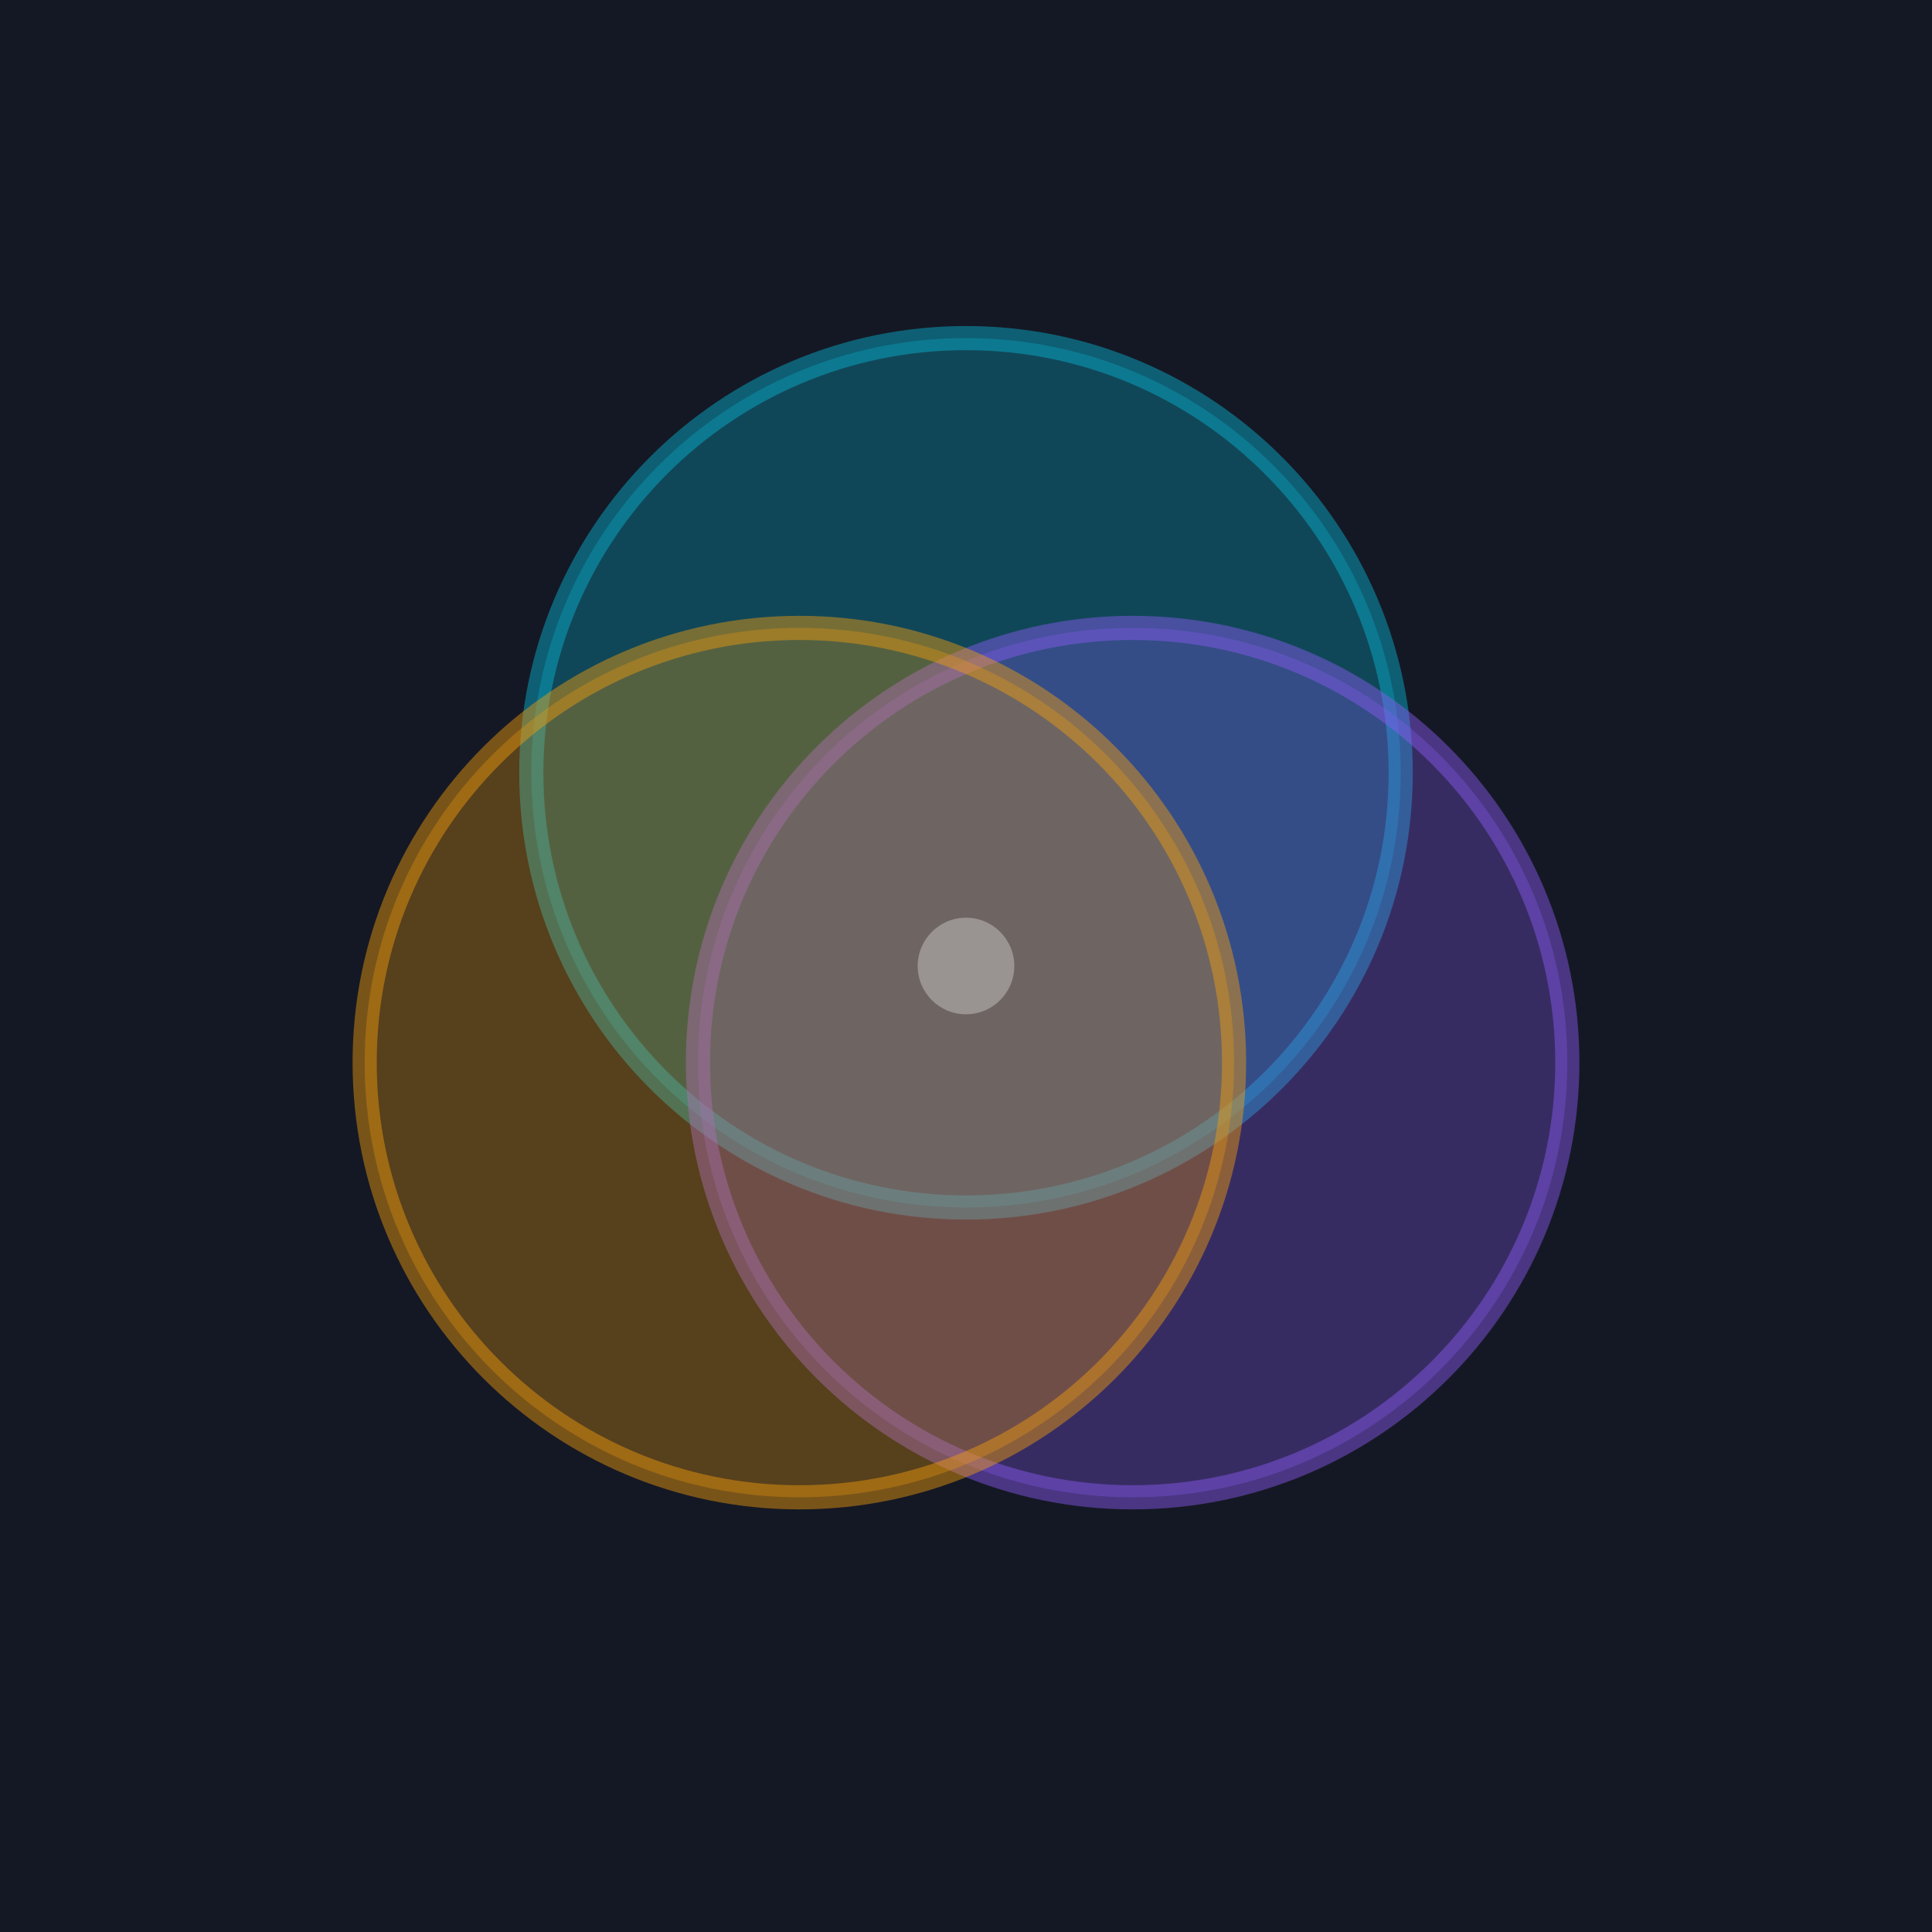
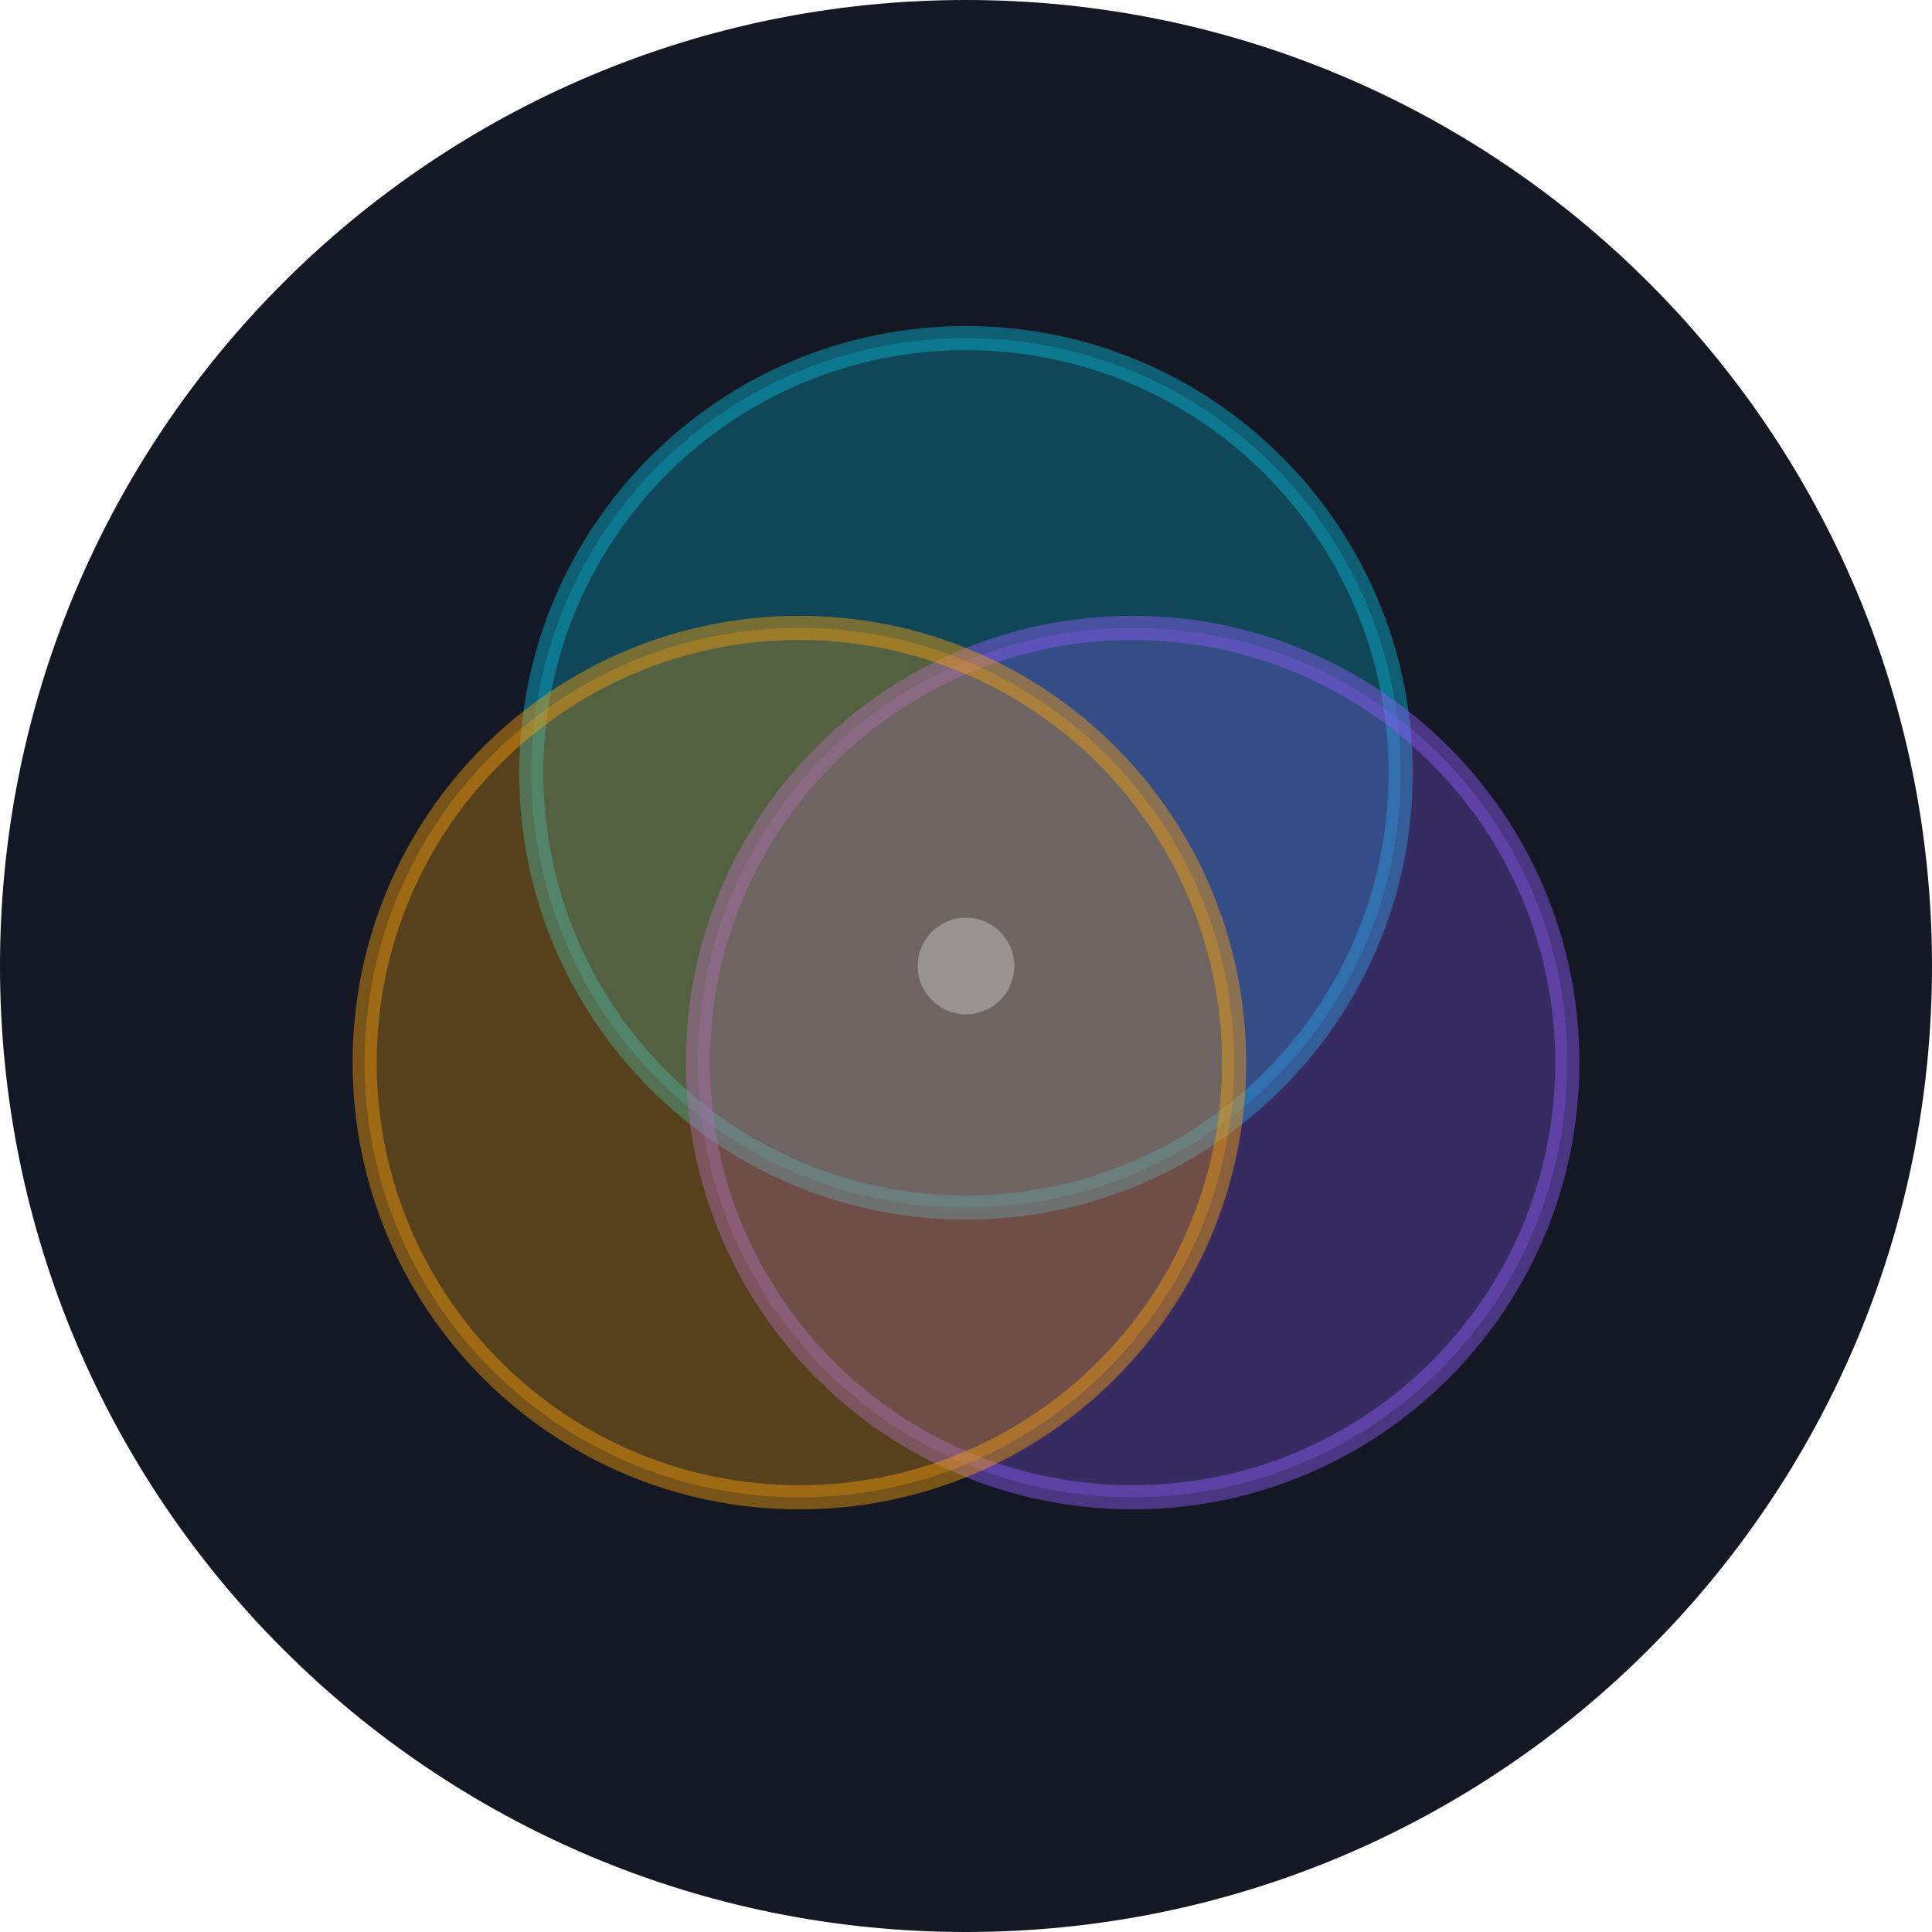
<svg xmlns="http://www.w3.org/2000/svg" viewBox="0 0 80 80" fill="none" width="40" height="40">
-   <rect width="80" height="80" fill="#141824" />
-   <circle cx="40.0" cy="32.0" r="18" fill="#06b6d4" opacity="0.3" />
-   <circle cx="40.0" cy="32.0" r="18" fill="none" stroke="#06b6d4" stroke-width="1" opacity="0.45" />
-   <circle cx="46.9" cy="44.0" r="18" fill="#8b5cf6" opacity="0.3" />
-   <circle cx="46.9" cy="44.0" r="18" fill="none" stroke="#8b5cf6" stroke-width="1" opacity="0.45" />
-   <circle cx="33.1" cy="44.0" r="18" fill="#f59e0b" opacity="0.3" />
-   <circle cx="33.1" cy="44.0" r="18" fill="none" stroke="#f59e0b" stroke-width="1" opacity="0.45" />
-   <circle cx="40" cy="40" r="2" fill="rgba(255,255,255,0.3)" />
+   <defs>
+     <clipPath id="vc645088871">
+       <circle cx="40" cy="40" r="40" />
+     </clipPath>
+   </defs>
+   <g clip-path="url(#vc645088871)">
+     <rect width="80" height="80" fill="#141824" />
+     <circle cx="40.0" cy="32.0" r="18" fill="#06b6d4" opacity="0.3" />
+     <circle cx="40.0" cy="32.0" r="18" fill="none" stroke="#06b6d4" stroke-width="1" opacity="0.45" />
+     <circle cx="46.9" cy="44.0" r="18" fill="#8b5cf6" opacity="0.3" />
+     <circle cx="46.9" cy="44.0" r="18" fill="none" stroke="#8b5cf6" stroke-width="1" opacity="0.45" />
+     <circle cx="33.1" cy="44.0" r="18" fill="#f59e0b" opacity="0.3" />
+     <circle cx="33.1" cy="44.0" r="18" fill="none" stroke="#f59e0b" stroke-width="1" opacity="0.45" />
+     <circle cx="40" cy="40" r="2" fill="rgba(255,255,255,0.3)" />
+   </g>
</svg>
